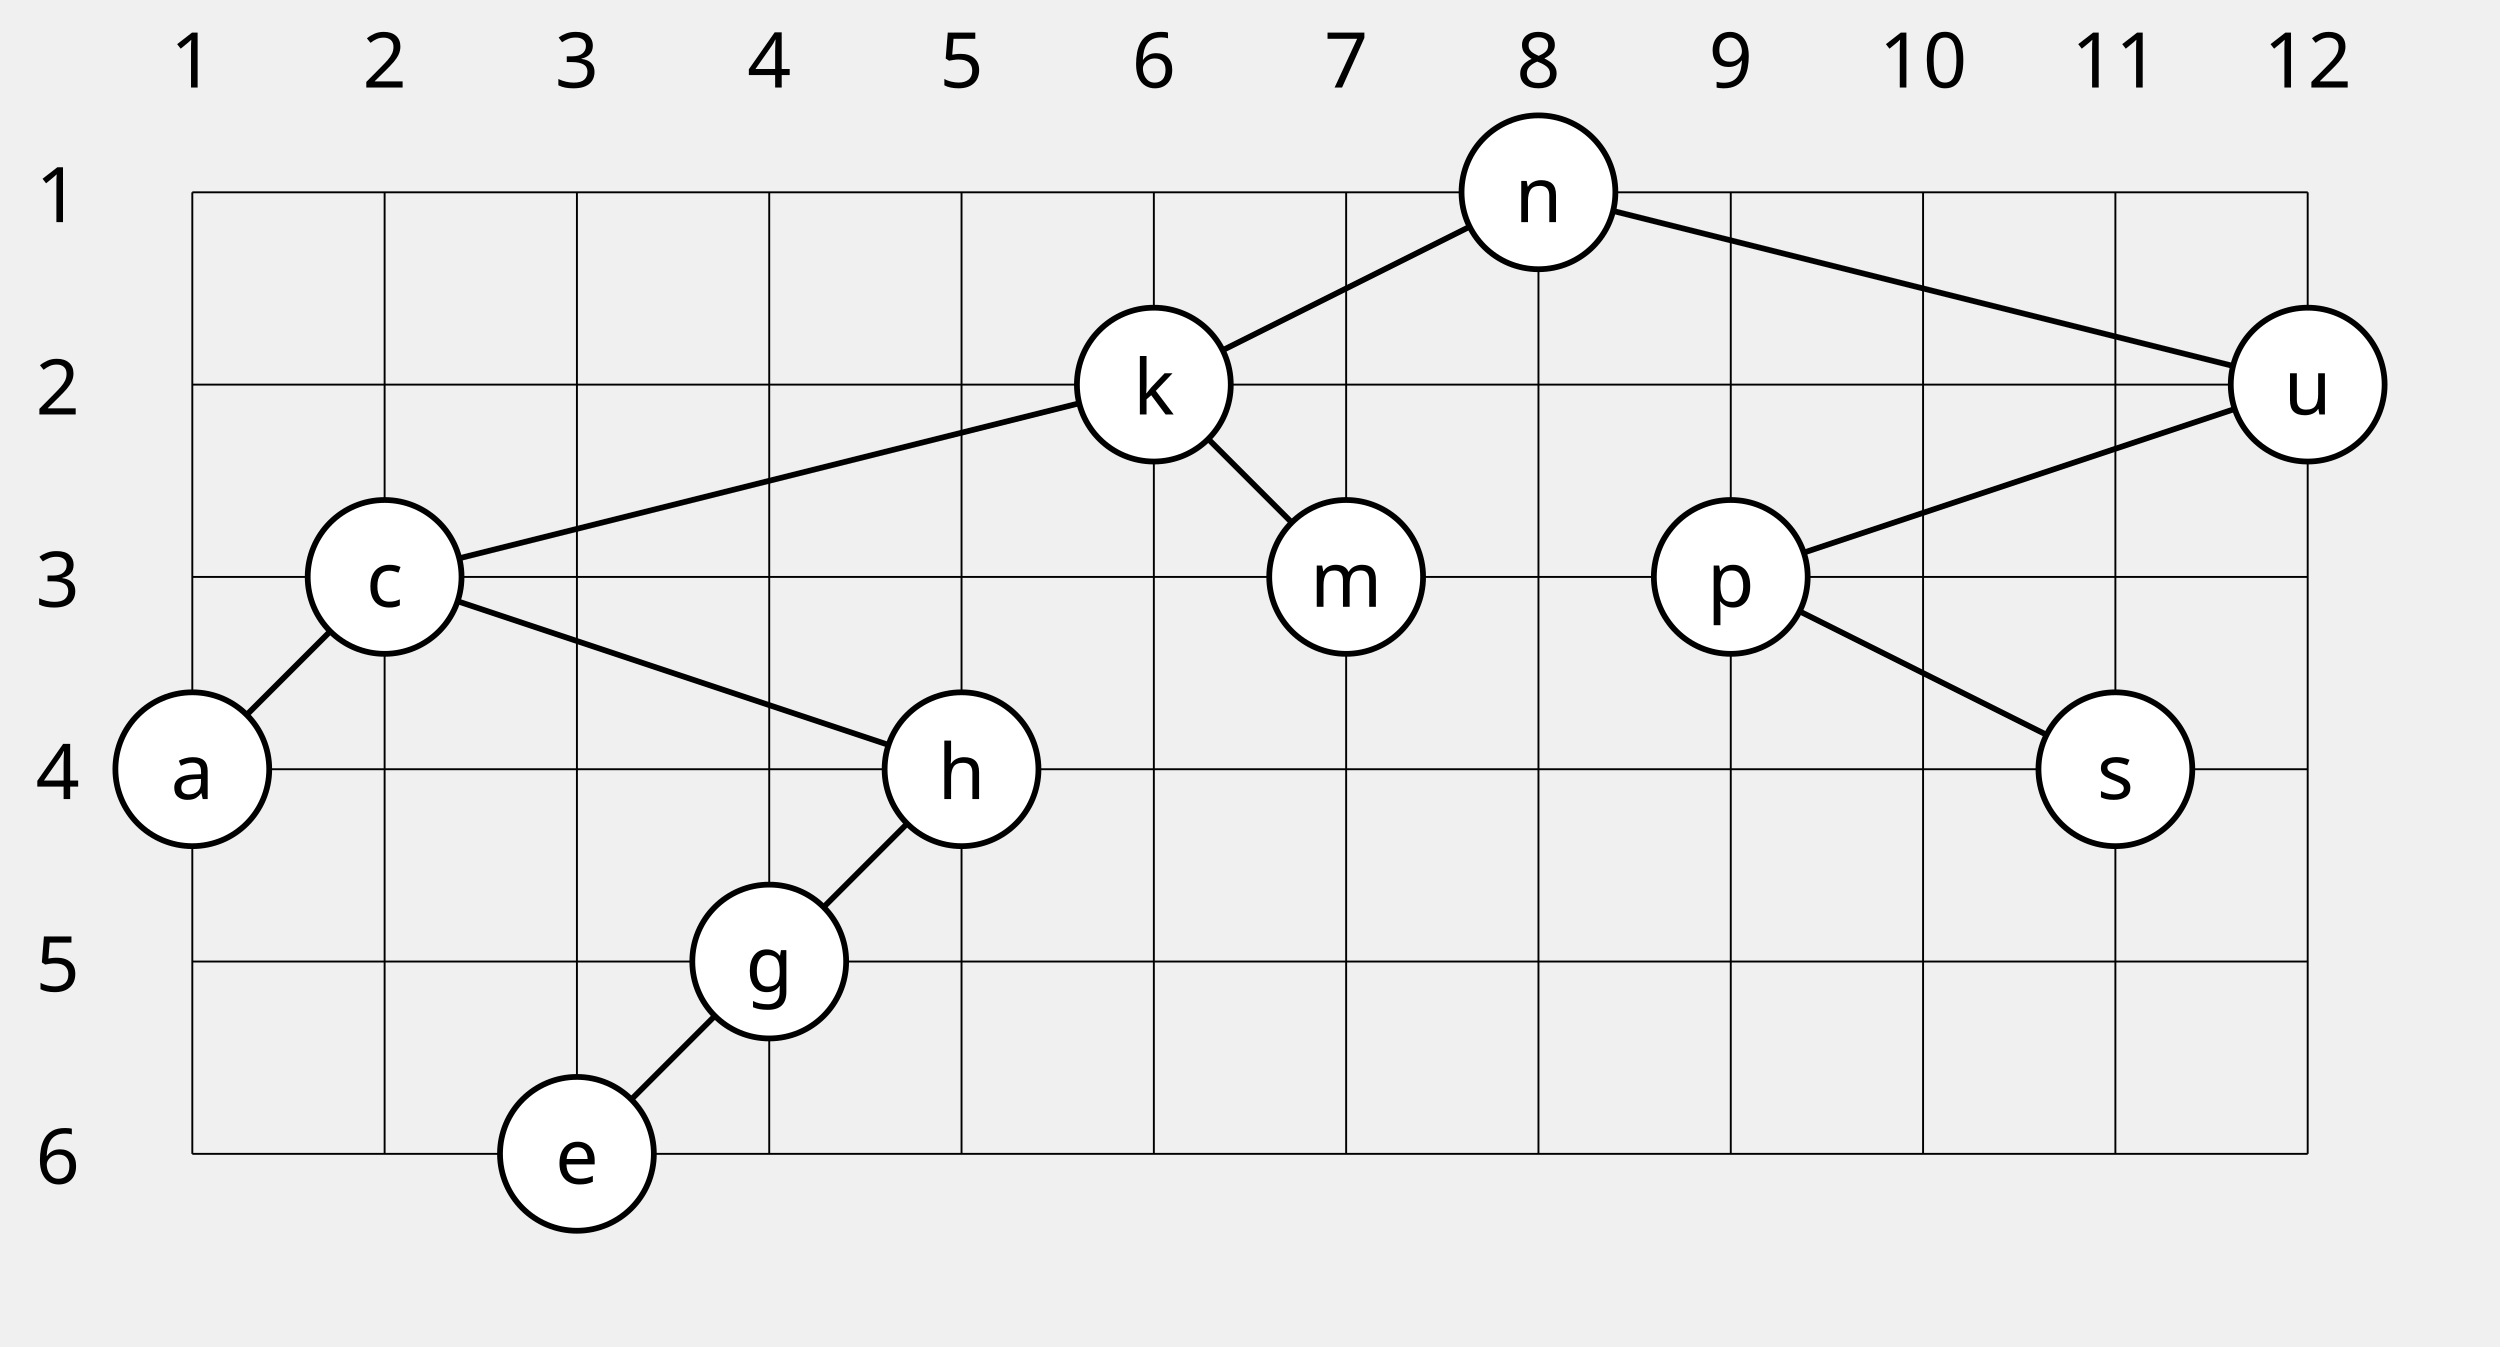
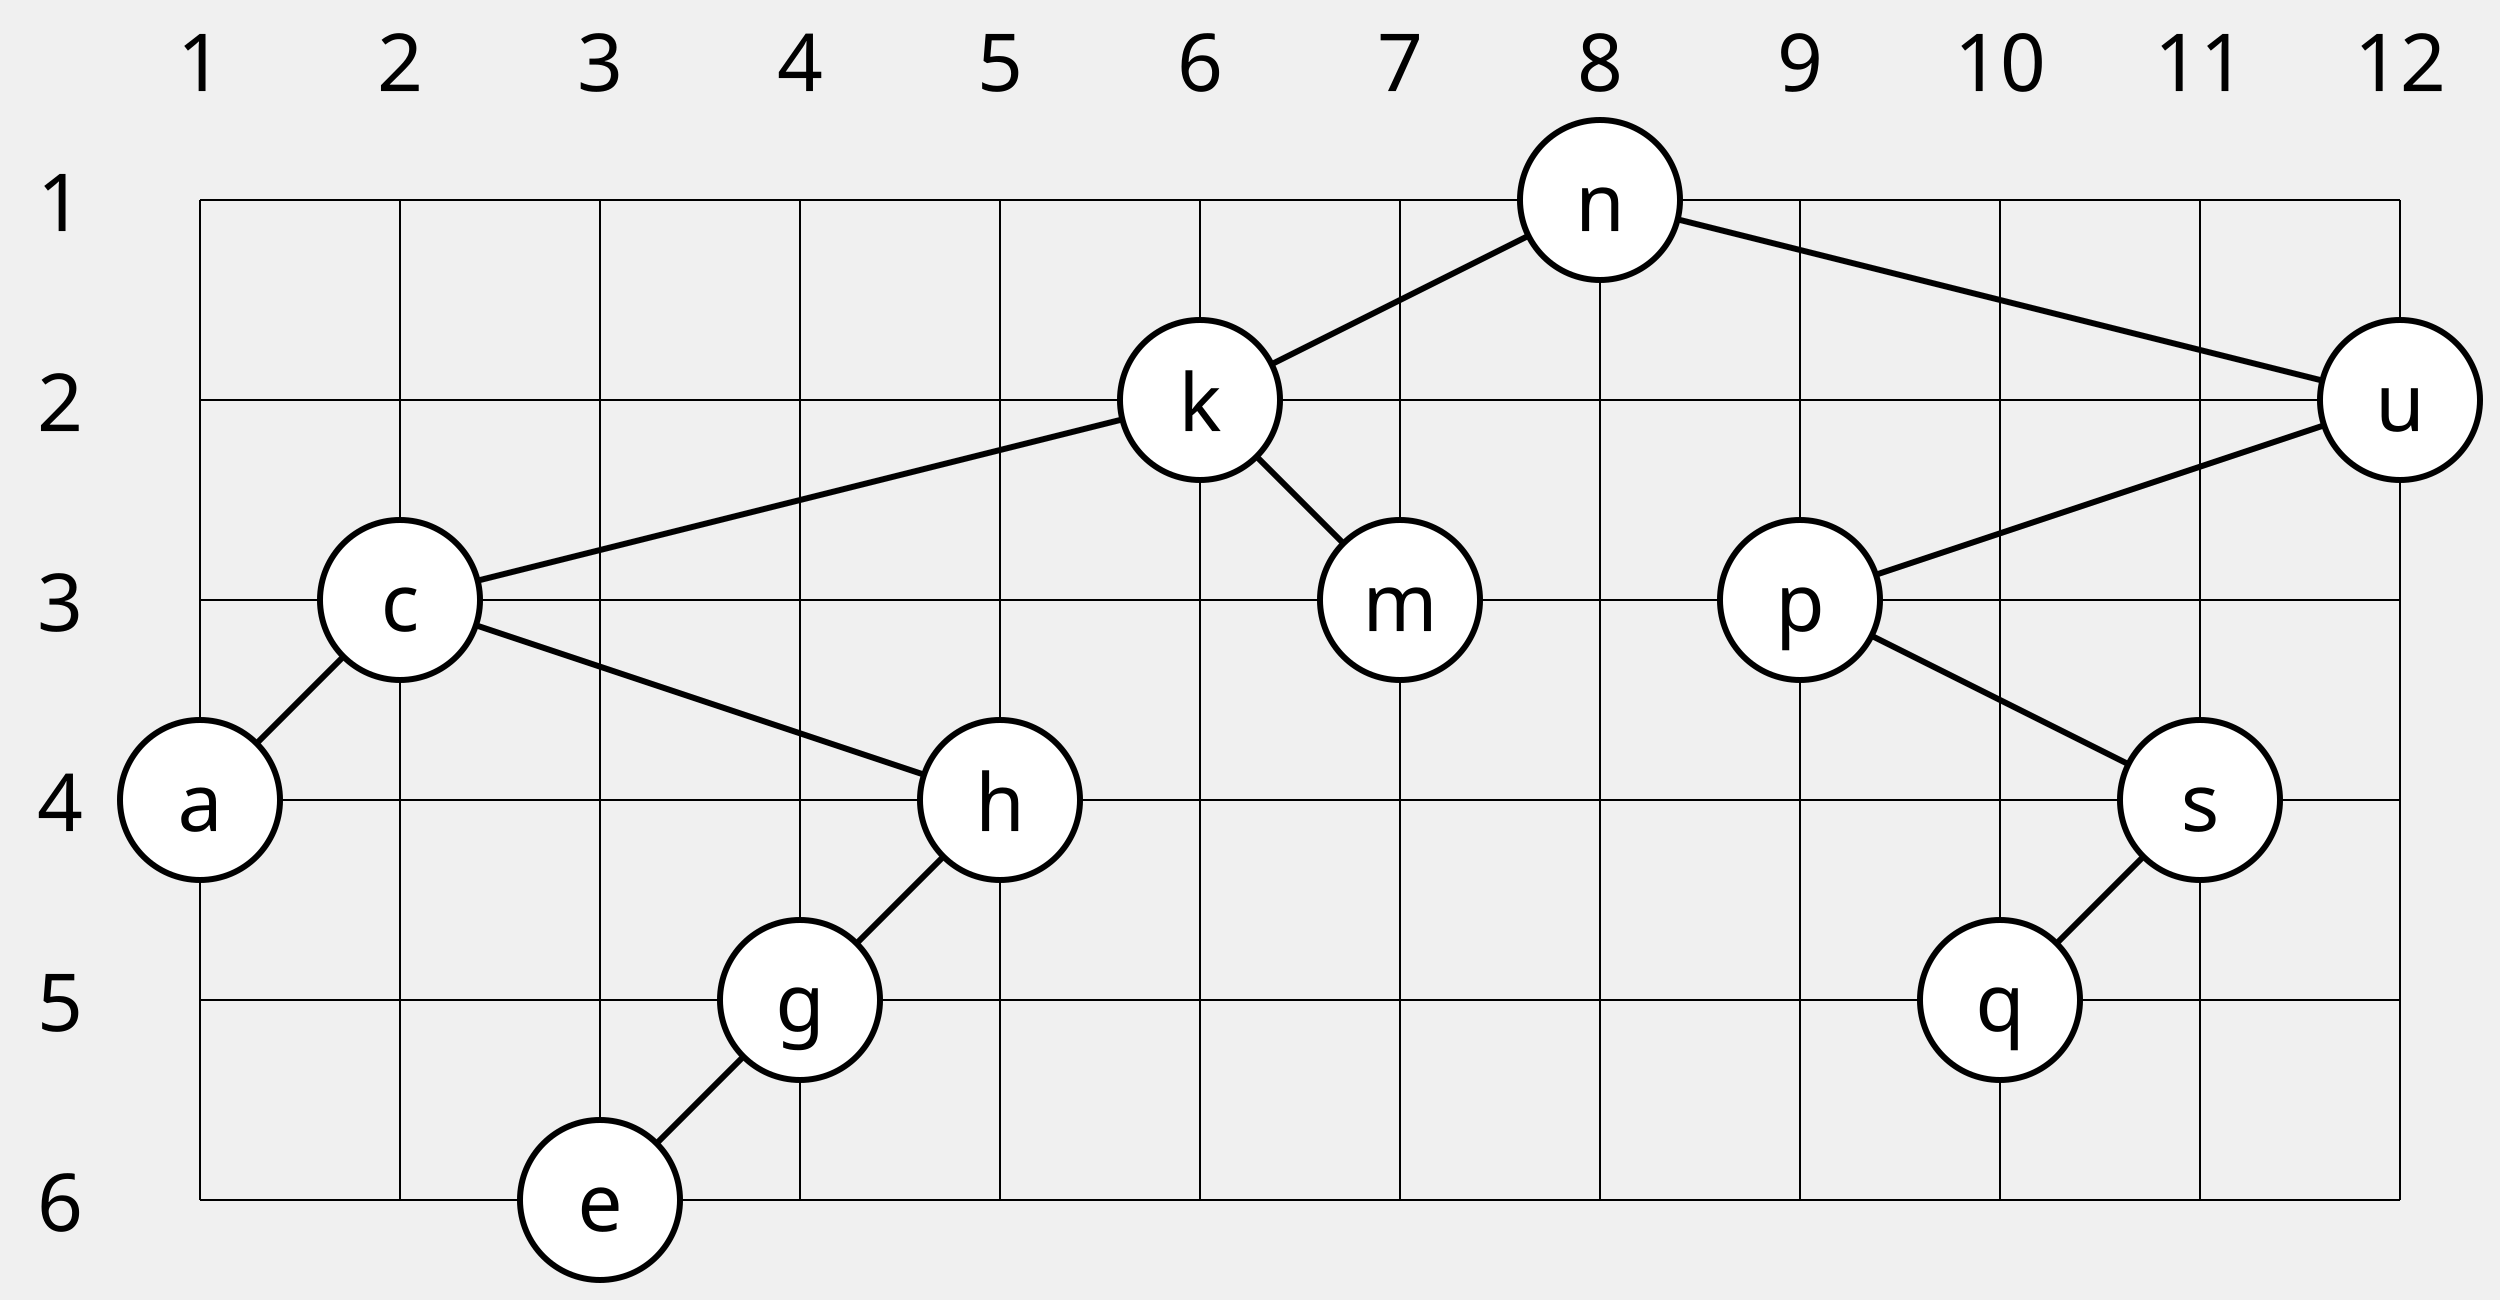
- <svg xmlns="http://www.w3.org/2000/svg" version="1.1" baseProfile="full" width="650" height="350">
-   <g font-family="sans-serif" font-size="40" dominant-baseline="central" text-anchor="middle" transform="scale(0.5)">
+ <svg xmlns="http://www.w3.org/2000/svg" version="1.1" baseProfile="full" width="640" viewBox="0 0 1250.0 650.0" preserveAspectRatio="xMinYMin meet">
+   <g font-family="sans-serif" font-size="40" dominant-baseline="central" text-anchor="middle">
    <g>
-       <text x="30" y="100">1</text>
-       <text x="30" y="200">2</text>
-       <text x="30" y="300">3</text>
-       <text x="30" y="400">4</text>
-       <text x="30" y="500">5</text>
-       <text x="30" y="600">6</text>
      <text x="100" y="30">1</text>
      <text x="200" y="30">2</text>
      <text x="300" y="30">3</text>
      <text x="400" y="30">4</text>
      <text x="500" y="30">5</text>
      <text x="600" y="30">6</text>
      <text x="700" y="30">7</text>
      <text x="800" y="30">8</text>
      <text x="900" y="30">9</text>
      <text x="1000" y="30">10</text>
      <text x="1100" y="30">11</text>
      <text x="1200" y="30">12</text>
+       <text x="30" y="100">1</text>
+       <text x="30" y="200">2</text>
+       <text x="30" y="300">3</text>
+       <text x="30" y="400">4</text>
+       <text x="30" y="500">5</text>
+       <text x="30" y="600">6</text>
    </g>
    <g stroke="black">
-       <line x1="100" x2="1200" y1="100" y2="100" />
-       <line x1="100" x2="1200" y1="200" y2="200" />
-       <line x1="100" x2="1200" y1="300" y2="300" />
-       <line x1="100" x2="1200" y1="400" y2="400" />
-       <line x1="100" x2="1200" y1="500" y2="500" />
-       <line x1="100" x2="1200" y1="600" y2="600" />
      <line x1="100" x2="100" y1="100" y2="600" />
      <line x1="200" x2="200" y1="100" y2="600" />
      <line x1="300" x2="300" y1="100" y2="600" />
      <line x1="400" x2="400" y1="100" y2="600" />
      <line x1="500" x2="500" y1="100" y2="600" />
      <line x1="600" x2="600" y1="100" y2="600" />
      <line x1="700" x2="700" y1="100" y2="600" />
      <line x1="800" x2="800" y1="100" y2="600" />
      <line x1="900" x2="900" y1="100" y2="600" />
      <line x1="1000" x2="1000" y1="100" y2="600" />
      <line x1="1100" x2="1100" y1="100" y2="600" />
      <line x1="1200" x2="1200" y1="100" y2="600" />
+       <line x1="100" x2="1200" y1="100" y2="100" />
+       <line x1="100" x2="1200" y1="200" y2="200" />
+       <line x1="100" x2="1200" y1="300" y2="300" />
+       <line x1="100" x2="1200" y1="400" y2="400" />
+       <line x1="100" x2="1200" y1="500" y2="500" />
+       <line x1="100" x2="1200" y1="600" y2="600" />
    </g>
    <g stroke="black" stroke-width="3">
      <line x1="800" y1="100" x2="600" y2="200" />
      <line x1="800" y1="100" x2="1200" y2="200" />
      <line x1="600" y1="200" x2="200" y2="300" />
      <line x1="600" y1="200" x2="700" y2="300" />
-       <line x1="1200" y1="200" x2="900" y2="300" />
      <line x1="200" y1="300" x2="100" y2="400" />
      <line x1="200" y1="300" x2="500" y2="400" />
-       <line x1="900" y1="300" x2="1100" y2="400" />
      <line x1="500" y1="400" x2="400" y2="500" />
      <line x1="400" y1="500" x2="300" y2="600" />
-     </g>
-     <g fill="white" stroke="black" stroke-width="3">
-       <circle r="40" cx="800" cy="100" />
-       <circle r="40" cx="600" cy="200" />
-       <circle r="40" cx="1200" cy="200" />
-       <circle r="40" cx="200" cy="300" />
-       <circle r="40" cx="700" cy="300" />
-       <circle r="40" cx="900" cy="300" />
-       <circle r="40" cx="100" cy="400" />
-       <circle r="40" cx="500" cy="400" />
-       <circle r="40" cx="1100" cy="400" />
-       <circle r="40" cx="400" cy="500" />
-       <circle r="40" cx="300" cy="600" />
+       <line x1="1200" y1="200" x2="900" y2="300" />
+       <line x1="900" y1="300" x2="1100" y2="400" />
+       <line x1="1100" y1="400" x2="1000" y2="500" />
    </g>
    <g>
-       <text x="800" y="100">n</text>
-       <text x="600" y="200">k</text>
-       <text x="1200" y="200">u</text>
-       <text x="200" y="300">c</text>
-       <text x="700" y="300">m</text>
-       <text x="900" y="300">p</text>
-       <text x="100" y="400">a</text>
-       <text x="500" y="400">h</text>
-       <text x="1100" y="400">s</text>
-       <text x="400" y="500">g</text>
-       <text x="300" y="600">e</text>
+       <g fill="white" stroke="black" stroke-width="3">
+         <circle r="40.0" cx="800" cy="100" />
+         <circle r="40.0" cx="600" cy="200" />
+         <circle r="40.0" cx="200" cy="300" />
+         <circle r="40.0" cx="100" cy="400" />
+         <circle r="40.0" cx="500" cy="400" />
+         <circle r="40.0" cx="400" cy="500" />
+         <circle r="40.0" cx="300" cy="600" />
+         <circle r="40.0" cx="700" cy="300" />
+         <circle r="40.0" cx="1200" cy="200" />
+         <circle r="40.0" cx="900" cy="300" />
+         <circle r="40.0" cx="1100" cy="400" />
+         <circle r="40.0" cx="1000" cy="500" />
+       </g>
+       <g>
+         <text x="800" y="100">n</text>
+         <text x="600" y="200">k</text>
+         <text x="200" y="300">c</text>
+         <text x="100" y="400">a</text>
+         <text x="500" y="400">h</text>
+         <text x="400" y="500">g</text>
+         <text x="300" y="600">e</text>
+         <text x="700" y="300">m</text>
+         <text x="1200" y="200">u</text>
+         <text x="900" y="300">p</text>
+         <text x="1100" y="400">s</text>
+         <text x="1000" y="500">q</text>
+       </g>
    </g>
  </g>
</svg>
